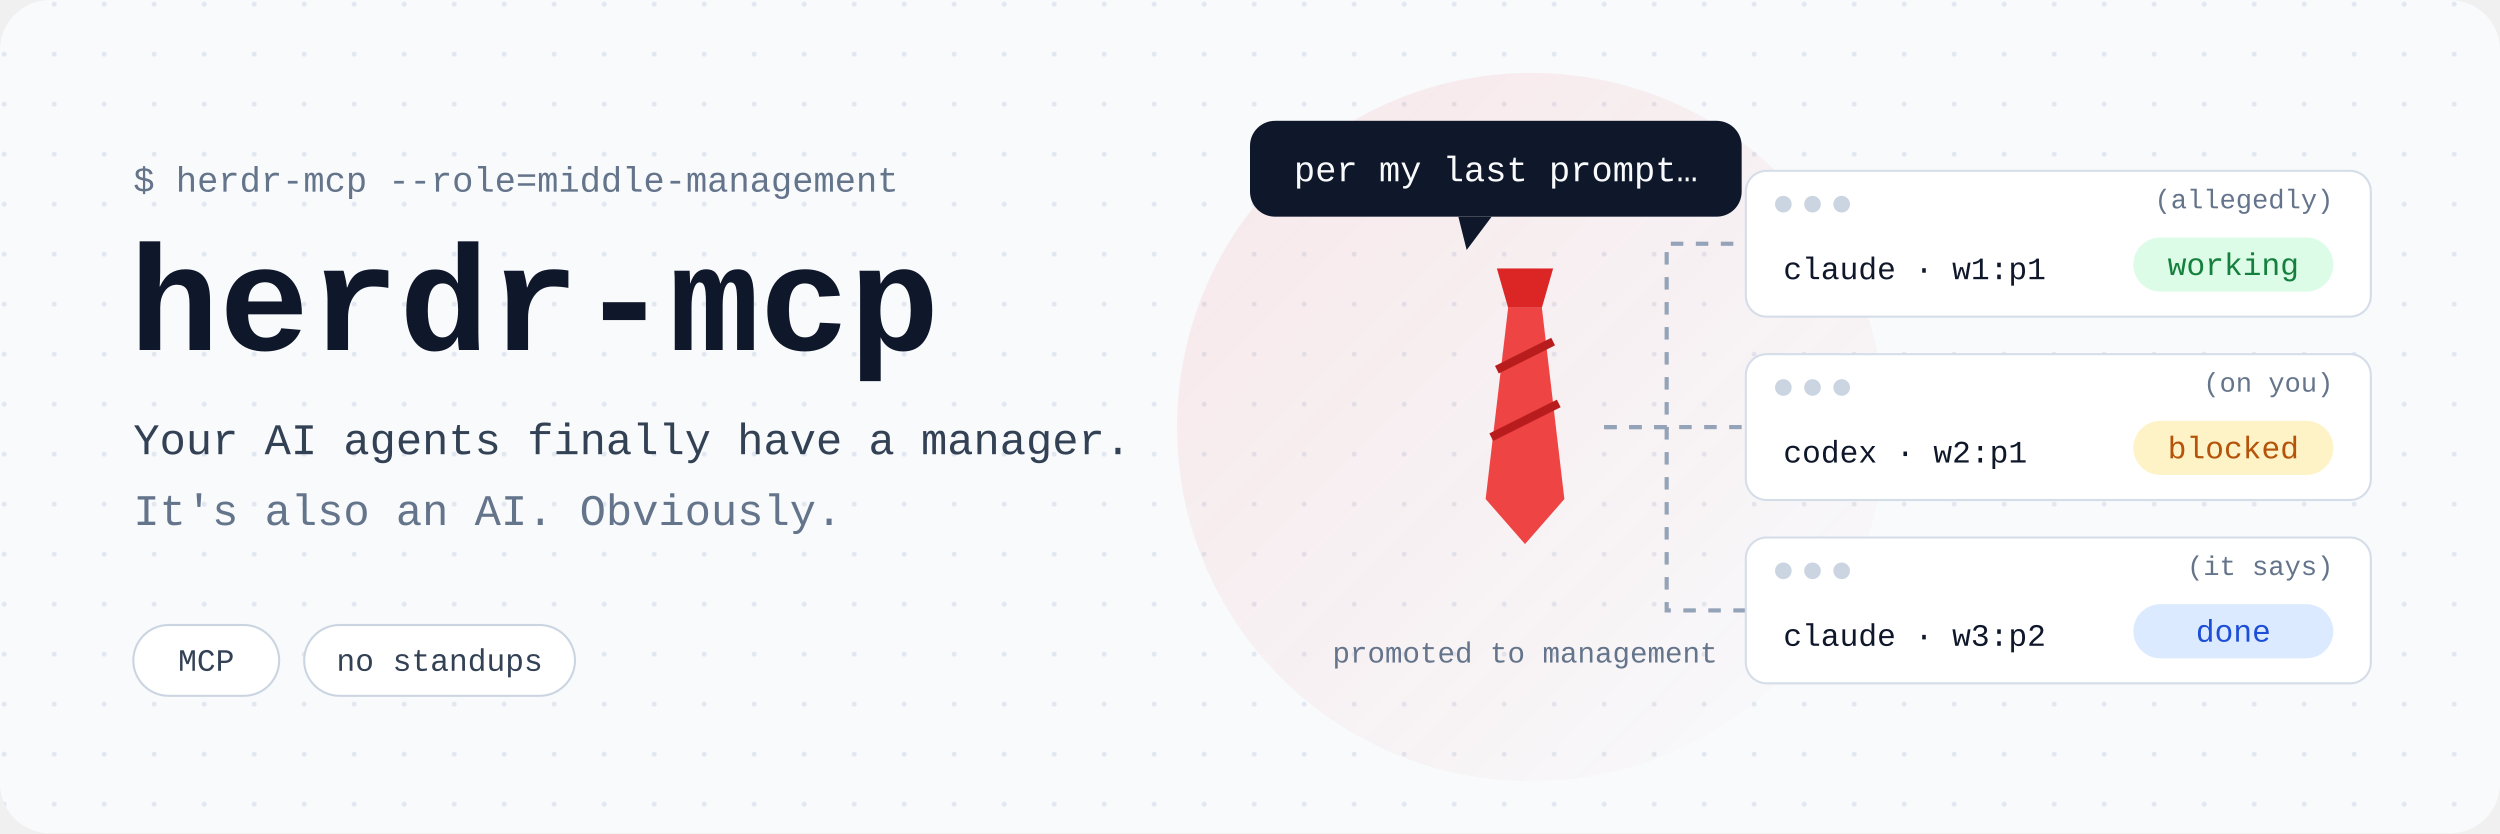
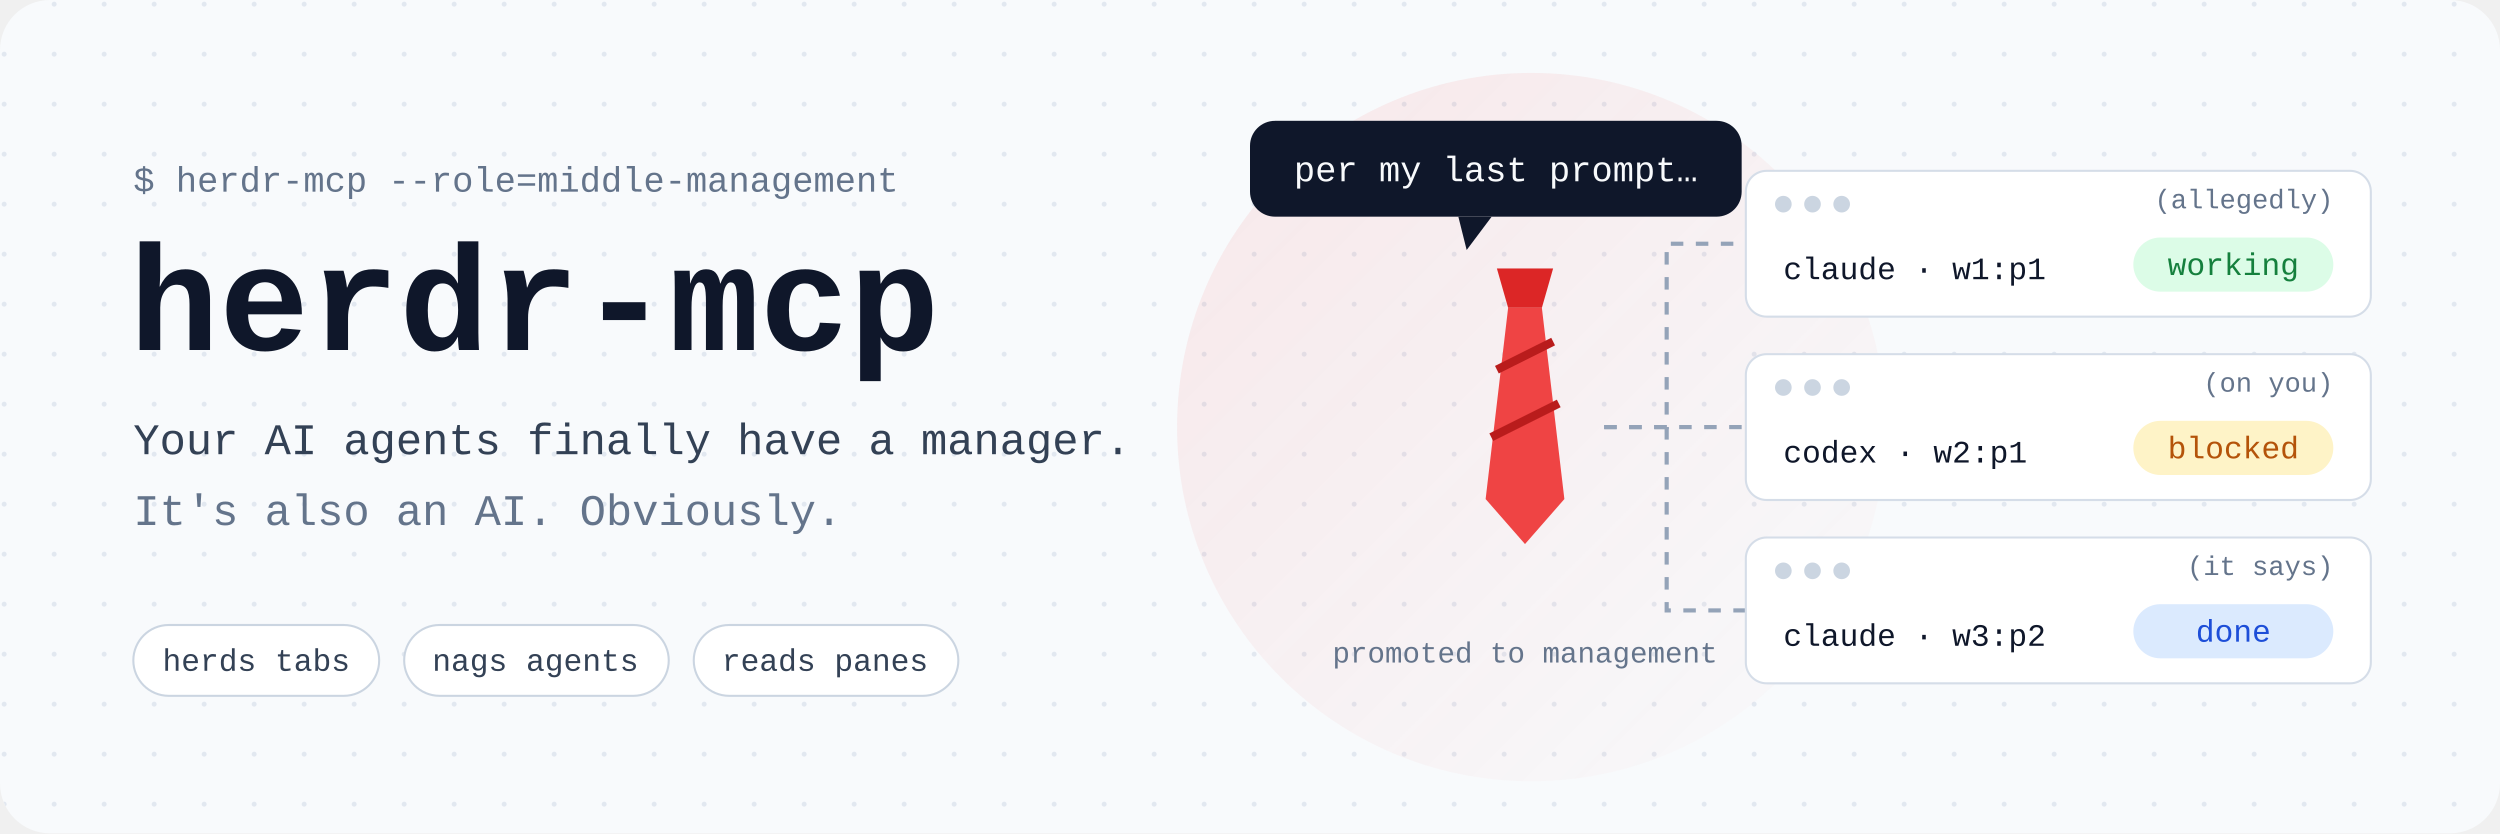
<svg xmlns="http://www.w3.org/2000/svg" viewBox="0 0 1200 400" width="1200" height="400" role="img" aria-labelledby="t d">
  <defs>
    <pattern id="dots" width="24" height="24" patternUnits="userSpaceOnUse">
      <circle cx="2" cy="2" r="1.2" fill="#e2e8f0" />
    </pattern>
    <linearGradient id="glow" x1="0" y1="0" x2="1" y2="1">
      <stop offset="0" stop-color="#ef4444" stop-opacity="0.10" />
      <stop offset="1" stop-color="#ef4444" stop-opacity="0" />
    </linearGradient>
  </defs>
  <rect width="1200" height="400" rx="24" fill="#f8fafc" />
  <rect width="1200" height="400" rx="24" fill="url(#dots)" />
  <circle cx="735" cy="205" r="170" fill="url(#glow)" />
  <g font-family="ui-monospace, SFMono-Regular, Menlo, Consolas, 'Liberation Mono', monospace">
    <text x="64" y="92" font-size="17" fill="#64748b">$ herdr-mcp --role=middle-management</text>
    <text x="62" y="168" font-size="72" font-weight="700" fill="#0f172a">herdr-mcp</text>
    <text x="64" y="218" font-size="21" fill="#334155">Your AI agents finally have a manager.</text>
    <text x="64" y="252" font-size="21" fill="#64748b">It's also an AI. Obviously.</text>
    <g font-size="15">
-       <rect x="64" y="300" width="70" height="34" rx="17" fill="#ffffff" stroke="#cbd5e1" />
-       <text x="99" y="322" text-anchor="middle" fill="#334155">MCP</text>
-       <rect x="146" y="300" width="130" height="34" rx="17" fill="#ffffff" stroke="#cbd5e1" />
-       <text x="211" y="322" text-anchor="middle" fill="#334155">no standups</text>
+       <rect x="64" y="300" width="118" height="34" rx="17" fill="#ffffff" stroke="#cbd5e1" />
+       <text x="123" y="322" text-anchor="middle" fill="#334155">herds tabs</text>
+       <rect x="194" y="300" width="127" height="34" rx="17" fill="#ffffff" stroke="#cbd5e1" />
+       <text x="257" y="322" text-anchor="middle" fill="#334155">nags agents</text>
+       <rect x="333" y="300" width="127" height="34" rx="17" fill="#ffffff" stroke="#cbd5e1" />
+       <text x="396" y="322" text-anchor="middle" fill="#334155">reads panes</text>
    </g>
    <g stroke="#94a3b8" stroke-width="2" stroke-dasharray="6 6" fill="none">
      <path d="M770 205 H800 V117 H838" />
      <path d="M770 205 H838" />
      <path d="M800 205 V293 H838" />
    </g>
    <rect x="600" y="58" width="236" height="46" rx="12" fill="#0f172a" />
    <path d="M700 104 L716 104 L704 120 Z" fill="#0f172a" />
    <text x="718" y="87" font-size="17" text-anchor="middle" fill="#f8fafc">per my last prompt…</text>
    <g transform="translate(732 195) scale(1.35) translate(-732 -195)">
      <polygon points="722,146 742,146 738,160 726,160" fill="#dc2626" />
      <polygon points="726,160 738,160 746,228 732,244 718,228" fill="#ef4444" />
      <path d="M722 182 L742 172 M720 206 L744 194" stroke="#b91c1c" stroke-width="3" />
    </g>
    <text x="732" y="318" font-size="14" text-anchor="middle" fill="#64748b">promoted to management</text>
    <g font-size="15">
      <rect x="838" y="82" width="300" height="70" rx="10" fill="#ffffff" stroke="#d5dde8" />
      <circle cx="856" cy="98" r="4" fill="#cbd5e1" />
      <circle cx="870" cy="98" r="4" fill="#cbd5e1" />
      <circle cx="884" cy="98" r="4" fill="#cbd5e1" />
      <text x="856" y="134" fill="#0f172a">claude · w1:p1</text>
      <rect x="1024" y="114" width="96" height="26" rx="13" fill="#dcfce7" />
      <text x="1072" y="132" text-anchor="middle" fill="#15803d">working</text>
      <text x="1120" y="100" text-anchor="end" font-size="13" fill="#64748b">(allegedly)</text>
      <rect x="838" y="170" width="300" height="70" rx="10" fill="#ffffff" stroke="#d5dde8" />
      <circle cx="856" cy="186" r="4" fill="#cbd5e1" />
      <circle cx="870" cy="186" r="4" fill="#cbd5e1" />
      <circle cx="884" cy="186" r="4" fill="#cbd5e1" />
      <text x="856" y="222" fill="#0f172a">codex · w2:p1</text>
      <rect x="1024" y="202" width="96" height="26" rx="13" fill="#fef3c7" />
      <text x="1072" y="220" text-anchor="middle" fill="#b45309">blocked</text>
      <text x="1120" y="188" text-anchor="end" font-size="13" fill="#64748b">(on you)</text>
      <rect x="838" y="258" width="300" height="70" rx="10" fill="#ffffff" stroke="#d5dde8" />
      <circle cx="856" cy="274" r="4" fill="#cbd5e1" />
      <circle cx="870" cy="274" r="4" fill="#cbd5e1" />
      <circle cx="884" cy="274" r="4" fill="#cbd5e1" />
      <text x="856" y="310" fill="#0f172a">claude · w3:p2</text>
      <rect x="1024" y="290" width="96" height="26" rx="13" fill="#dbeafe" />
      <text x="1072" y="308" text-anchor="middle" fill="#1d4ed8">done</text>
      <text x="1120" y="276" text-anchor="end" font-size="13" fill="#64748b">(it says)</text>
    </g>
  </g>
</svg>
